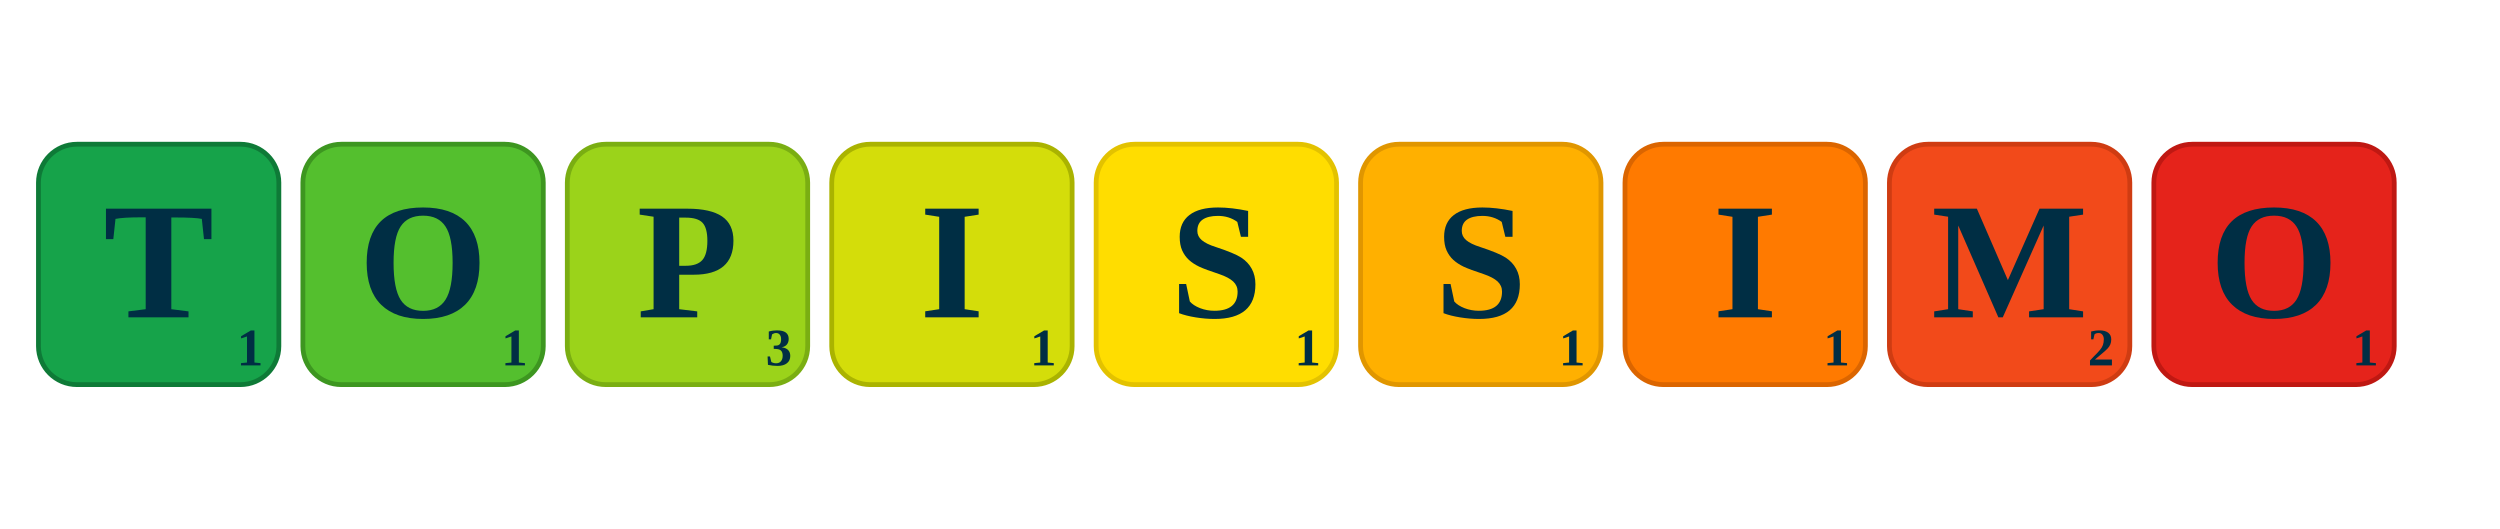
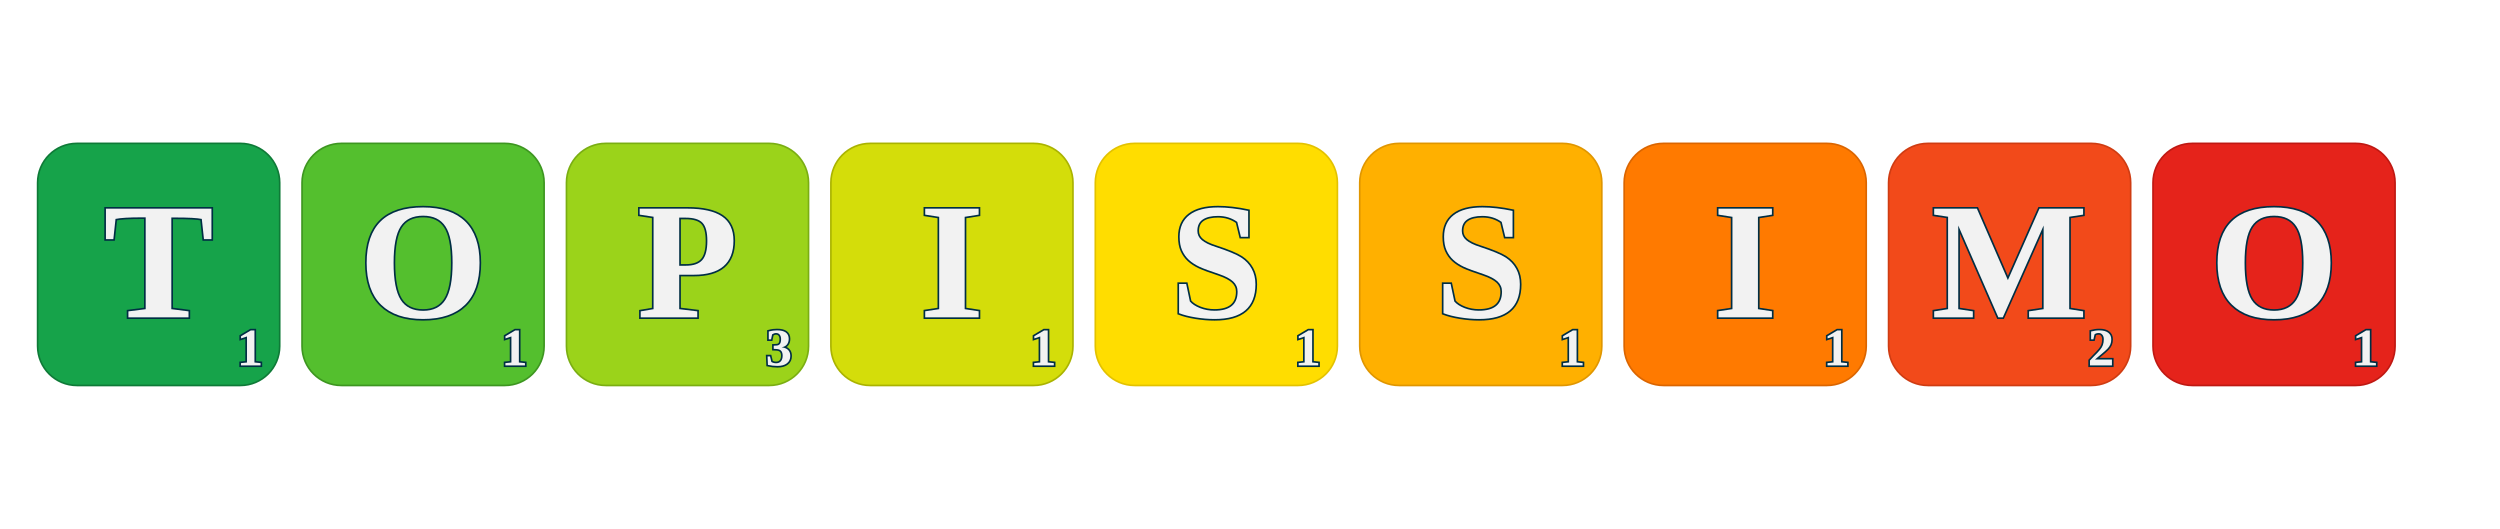
<svg xmlns="http://www.w3.org/2000/svg" viewBox="0 0 520 110" role="img" aria-label="TOPISSIMO">
-   <g font-family="Georgia, 'Times New Roman', serif" font-weight="700" fill="#002E44">
+   <g font-family="Georgia, 'Times New Roman', serif" font-weight="700" fill="#f2f2f2" stroke="#002E44" stroke-width="0.7" paint-order="stroke">
    <g transform="translate(8,30)">
      <rect width="50" height="50" rx="8" fill="#16a34a" stroke="#0e7a37" />
      <text x="25" y="36" text-anchor="middle" font-size="34.5">T</text>
      <text x="44" y="46" text-anchor="middle" font-size="11">1</text>
    </g>
    <g transform="translate(63,30)">
      <rect width="50" height="50" rx="8" fill="#54bf2e" stroke="#3d9620" />
      <text x="25" y="36" text-anchor="middle" font-size="34.5">O</text>
      <text x="44" y="46" text-anchor="middle" font-size="11">1</text>
    </g>
    <g transform="translate(118,30)">
      <rect width="50" height="50" rx="8" fill="#9bd31a" stroke="#7aae12" />
      <text x="25" y="36" text-anchor="middle" font-size="34.5">P</text>
      <text x="44" y="46" text-anchor="middle" font-size="11">3</text>
    </g>
    <g transform="translate(173,30)">
      <rect width="50" height="50" rx="8" fill="#d4dd0a" stroke="#aab300" />
      <text x="25" y="36" text-anchor="middle" font-size="34.5">I</text>
      <text x="44" y="46" text-anchor="middle" font-size="11">1</text>
    </g>
    <g transform="translate(228,30)">
      <rect width="50" height="50" rx="8" fill="#FFDD00" stroke="#e3c200" />
      <text x="25" y="36" text-anchor="middle" font-size="34.5">S</text>
      <text x="44" y="46" text-anchor="middle" font-size="11">1</text>
    </g>
    <g transform="translate(283,30)">
      <rect width="50" height="50" rx="8" fill="#ffb000" stroke="#e09600" />
      <text x="25" y="36" text-anchor="middle" font-size="34.5">S</text>
      <text x="44" y="46" text-anchor="middle" font-size="11">1</text>
    </g>
    <g transform="translate(338,30)">
      <rect width="50" height="50" rx="8" fill="#ff7a00" stroke="#db6500" />
      <text x="25" y="36" text-anchor="middle" font-size="34.5">I</text>
      <text x="44" y="46" text-anchor="middle" font-size="11">1</text>
    </g>
    <g transform="translate(393,30)">
      <rect width="50" height="50" rx="8" fill="#f24a1a" stroke="#cf3c12" />
      <text x="25" y="36" text-anchor="middle" font-size="34.5">M</text>
      <text x="44" y="46" text-anchor="middle" font-size="11">2</text>
    </g>
    <g transform="translate(448,30)">
      <rect width="50" height="50" rx="8" fill="#e5231b" stroke="#bf1812" />
      <text x="25" y="36" text-anchor="middle" font-size="34.5">O</text>
      <text x="44" y="46" text-anchor="middle" font-size="11">1</text>
    </g>
  </g>
</svg>
